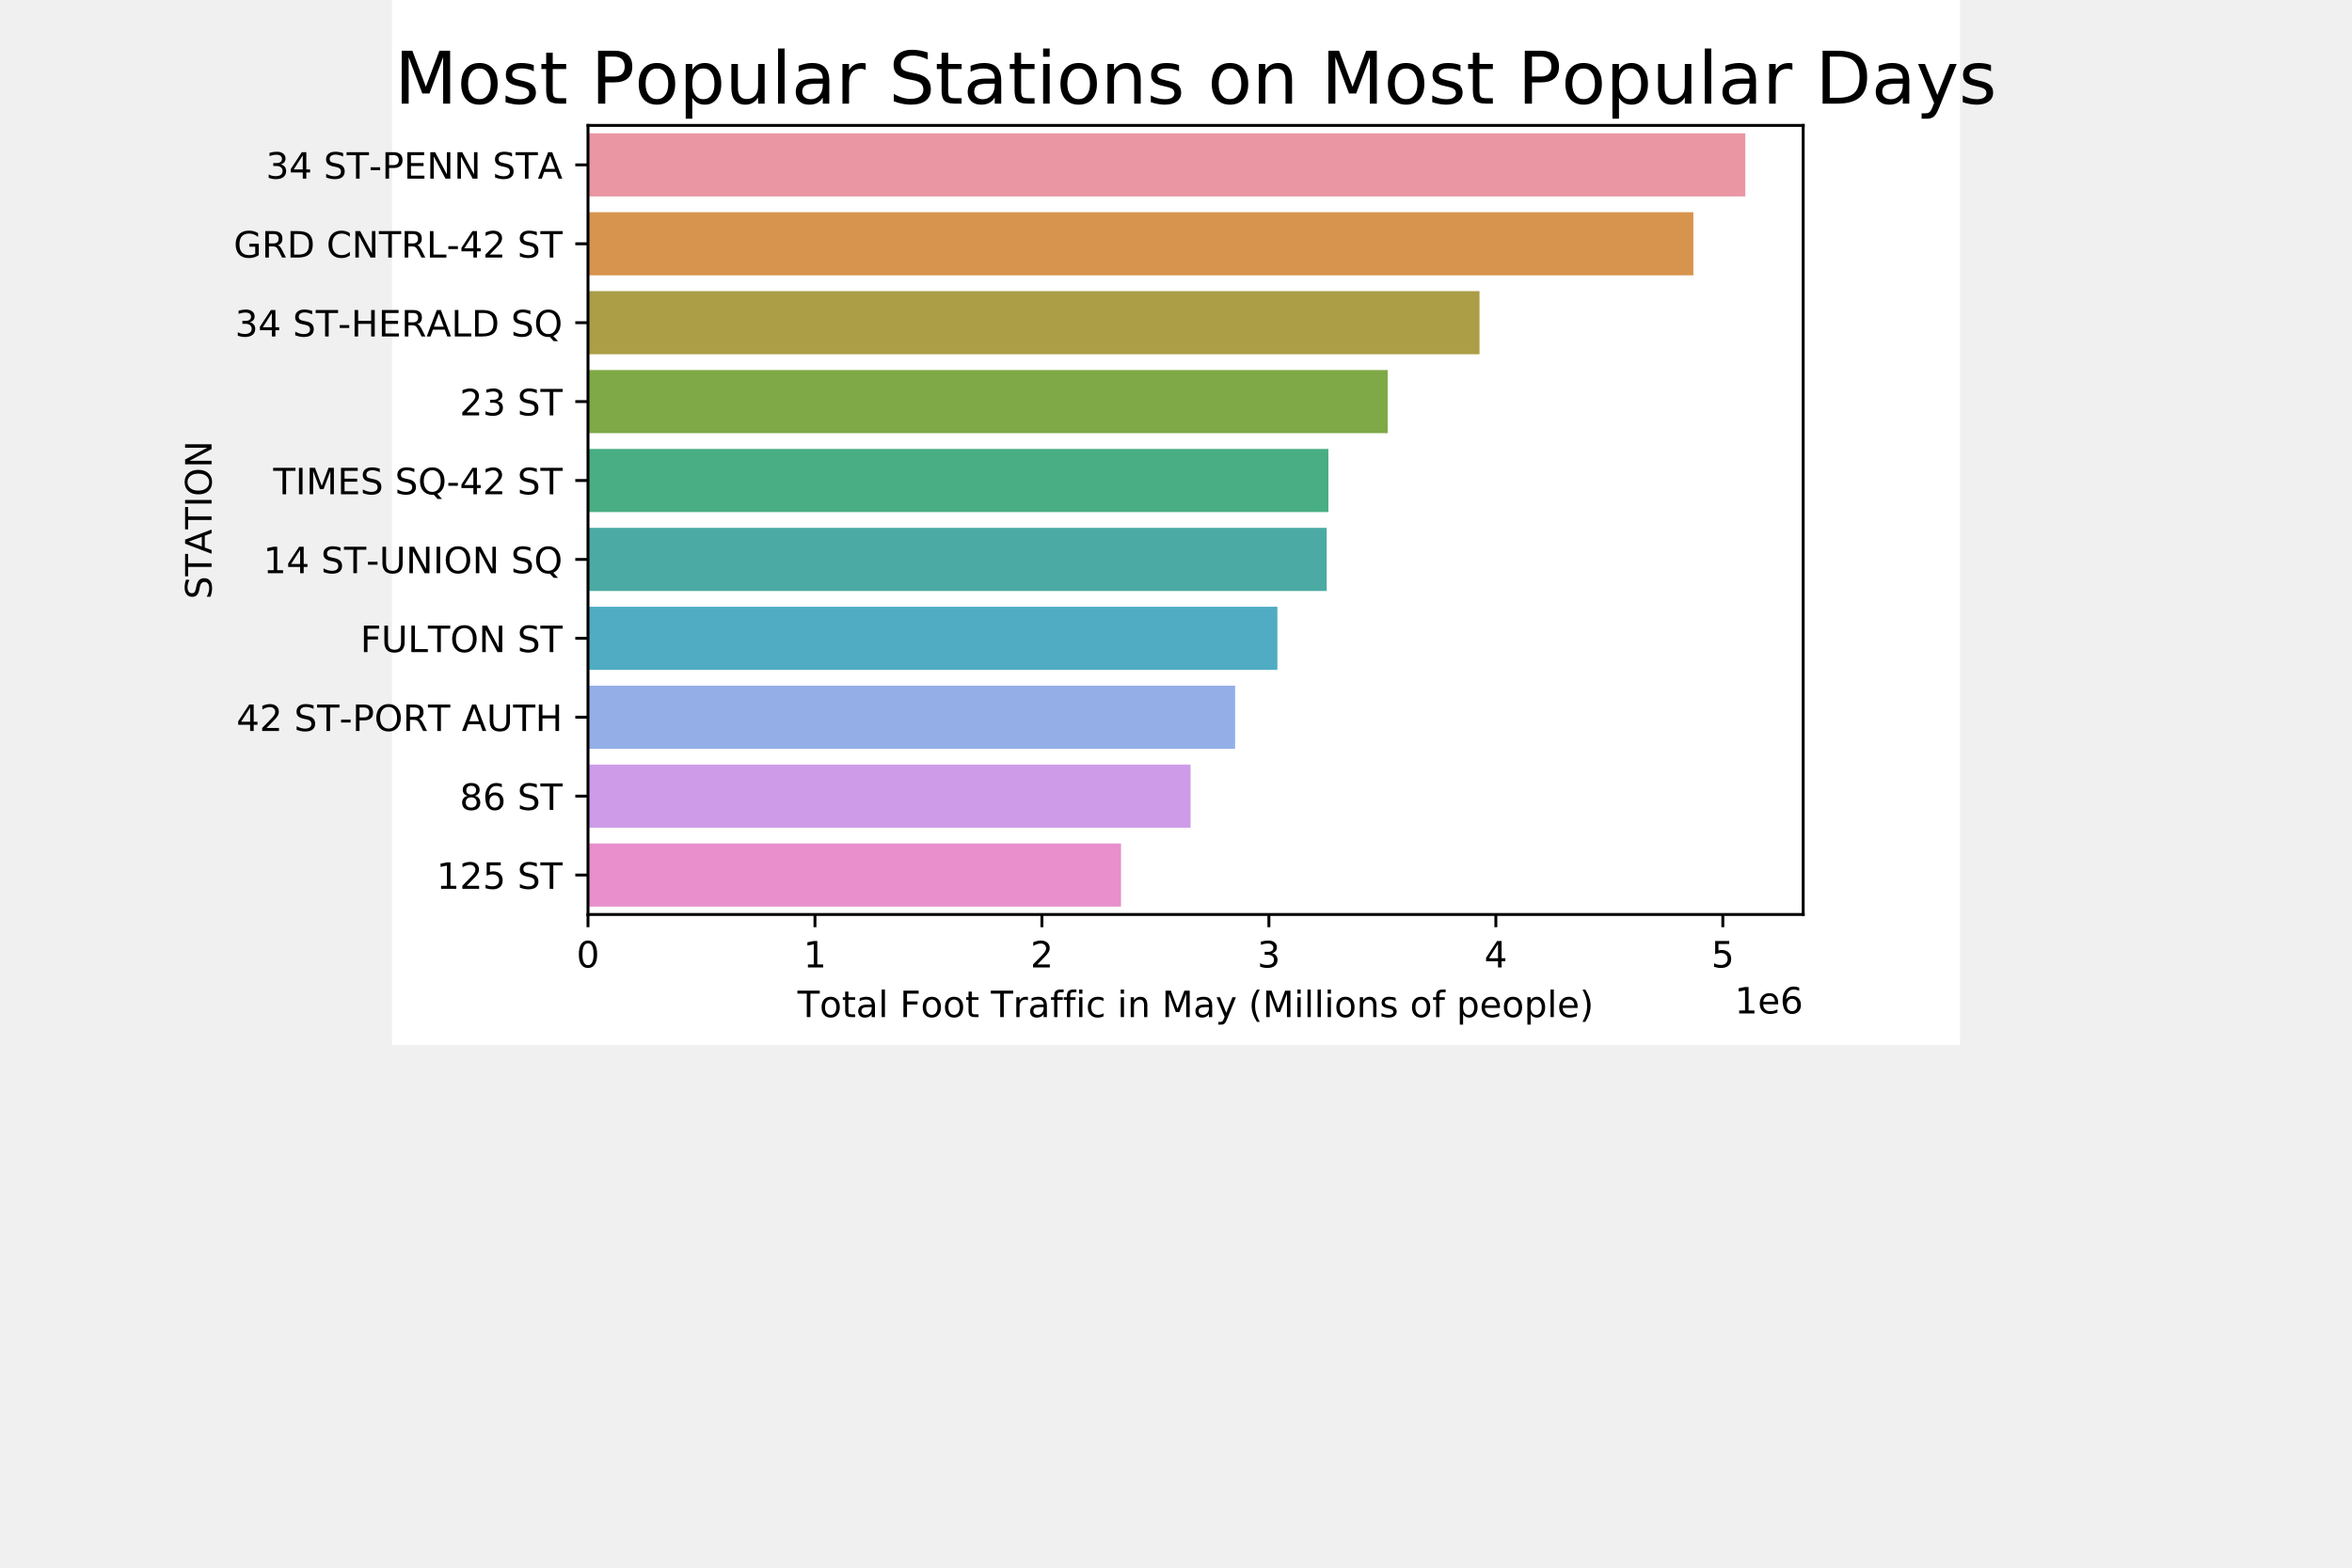
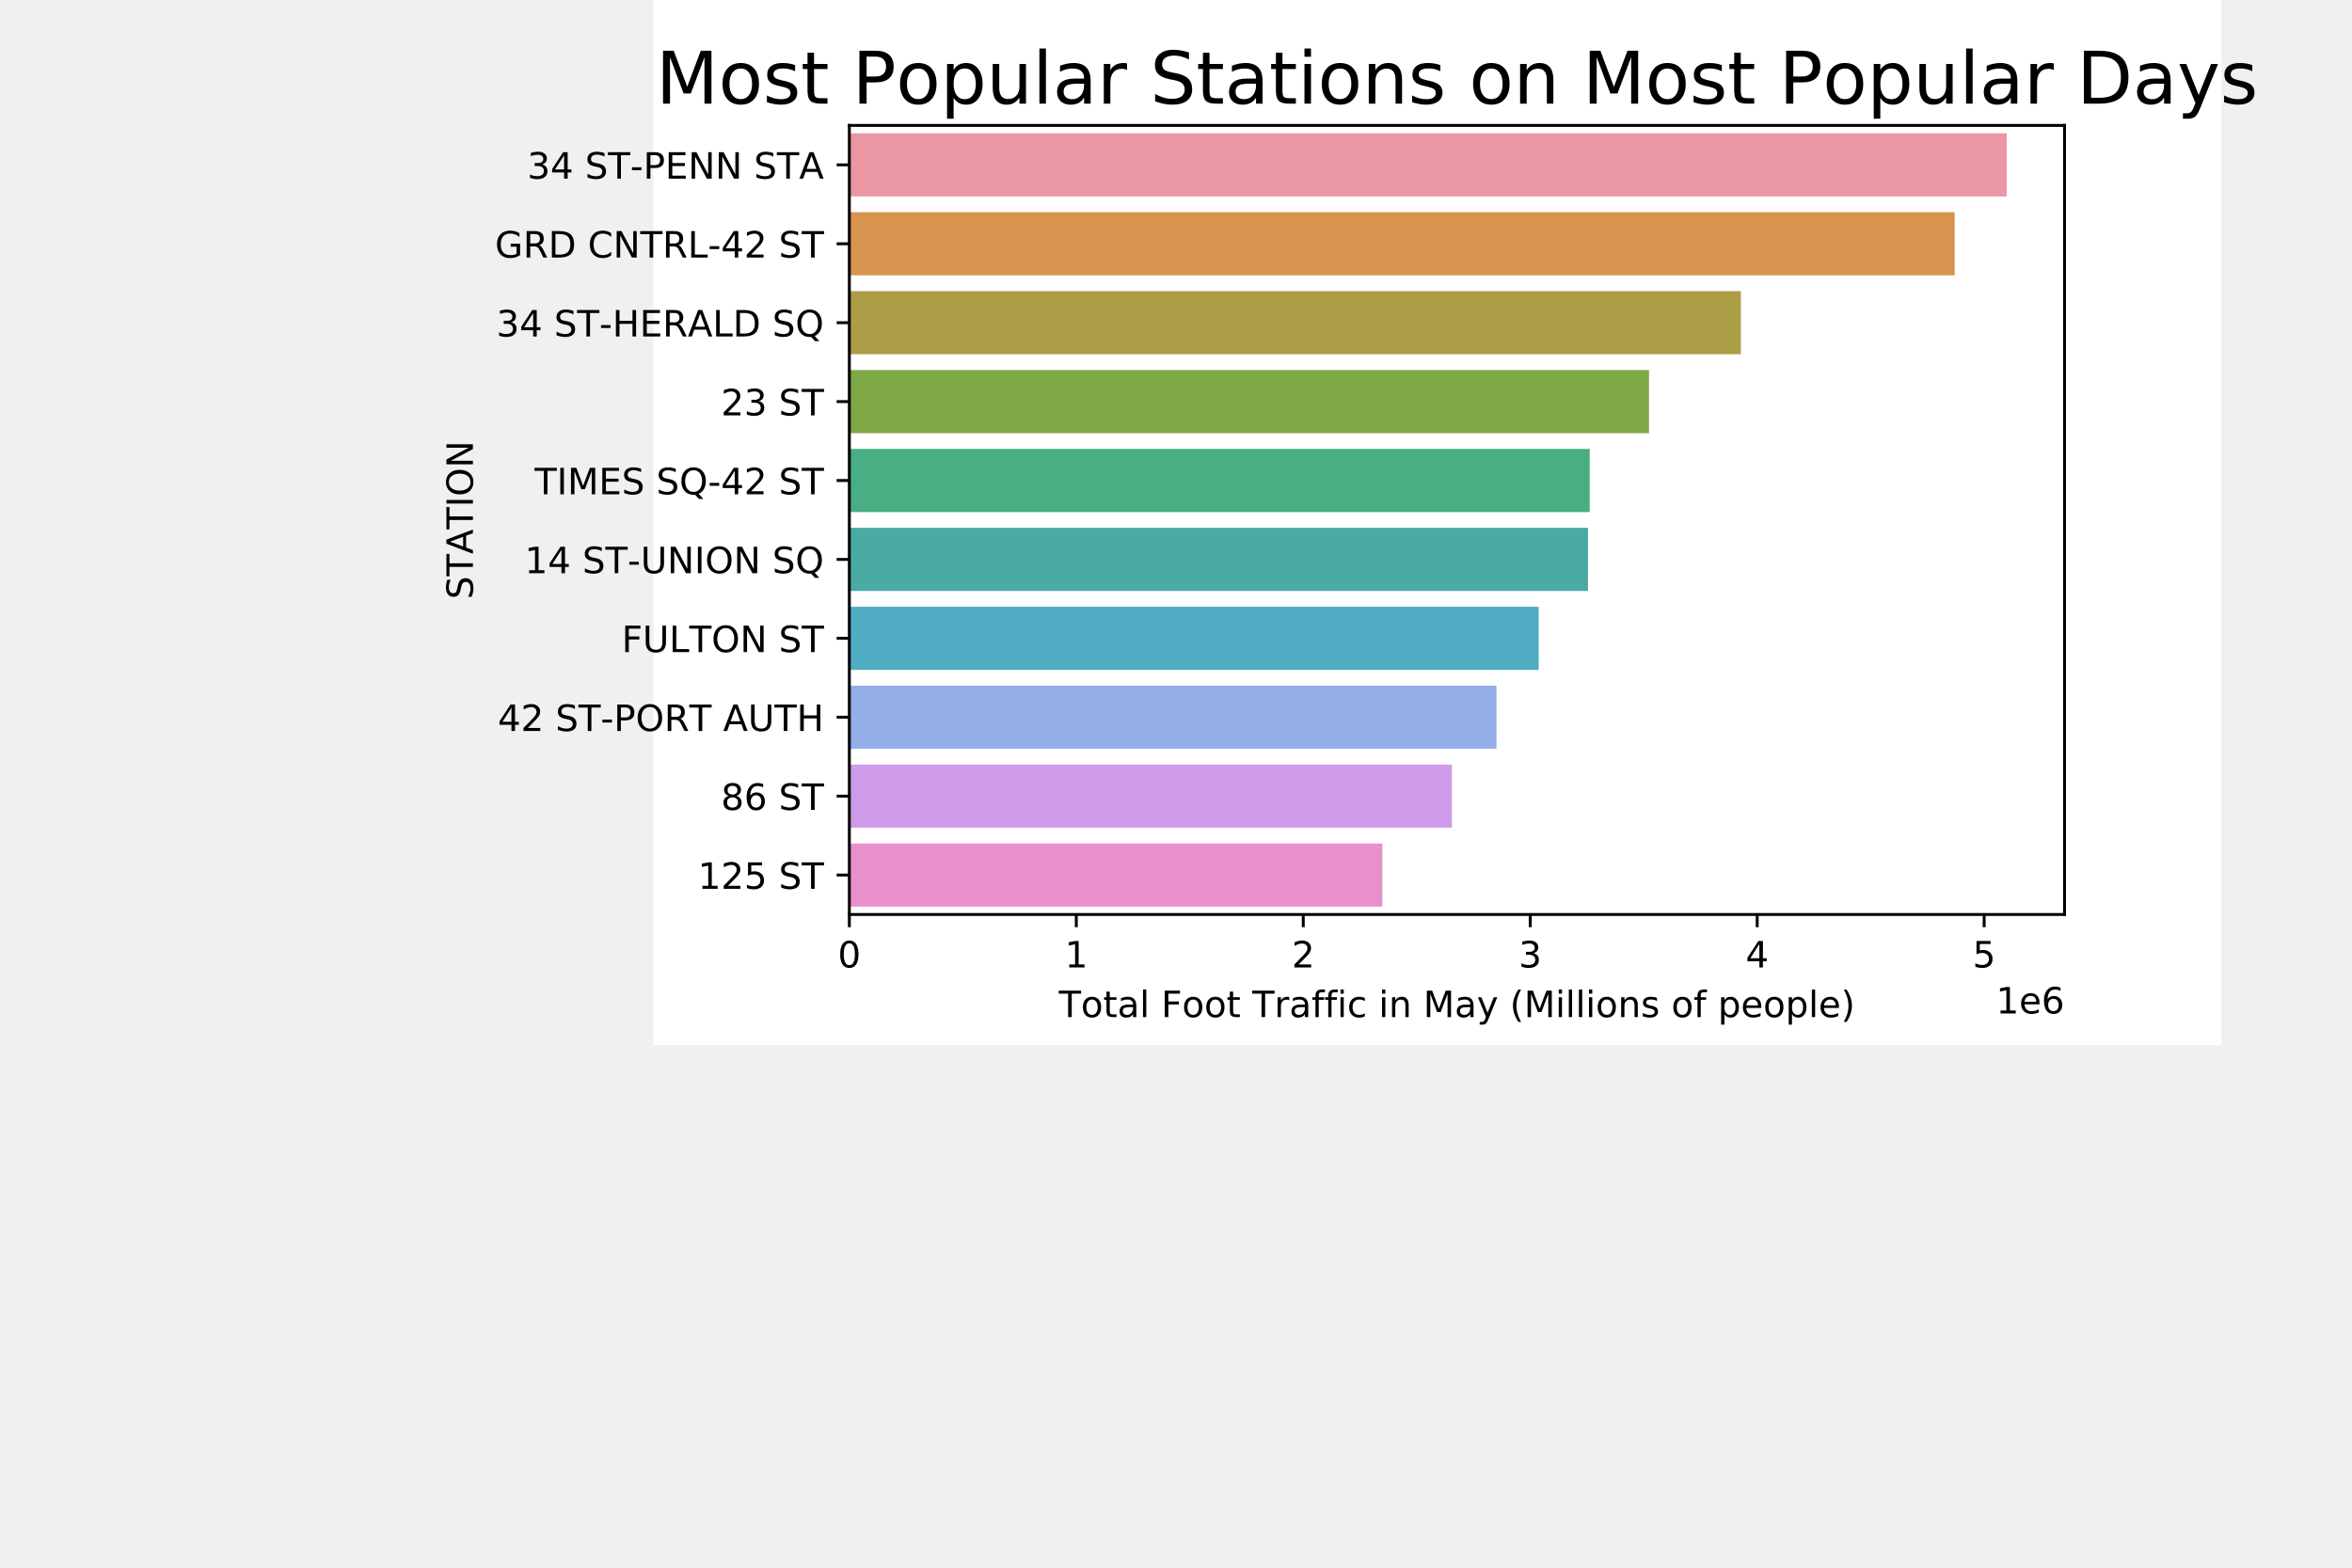
- <svg xmlns="http://www.w3.org/2000/svg" xmlns:xlink="http://www.w3.org/1999/xlink" height="288pt" version="1.1" viewBox="0 0 432 432" width="432pt">
+ <svg xmlns="http://www.w3.org/2000/svg" xmlns:xlink="http://www.w3.org/1999/xlink" height="288pt" version="1.1" viewBox="0 0 288 432" width="432pt">
  <defs>
    <style type="text/css">
*{stroke-linecap:butt;stroke-linejoin:round;}
  </style>
  </defs>
  <g id="figure_1">
    <g id="patch_1">
      <path d="M 0 288  L 432 288  L 432 0  L 0 0  z " style="fill:#ffffff;" />
    </g>
    <g id="axes_1">
      <g id="patch_2">
        <path d="M 54 252  L 388.8 252  L 388.8 34.56  L 54 34.56  z " style="fill:#ffffff;" />
      </g>
      <g id="patch_3">
        <path clip-path="url(#p323f82577e)" d="M 54 36.734  L 372.857 36.734  L 372.857 54.13  L 54 54.13  z " style="fill:#ea96a3;" />
      </g>
      <g id="patch_4">
        <path clip-path="url(#p323f82577e)" d="M 54 58.478  L 358.543 58.478  L 358.543 75.874  L 54 75.874  z " style="fill:#d7944e;" />
      </g>
      <g id="patch_5">
        <path clip-path="url(#p323f82577e)" d="M 54 80.222  L 299.62 80.222  L 299.62 97.618  L 54 97.618  z " style="fill:#ab9e47;" />
      </g>
      <g id="patch_6">
        <path clip-path="url(#p323f82577e)" d="M 54 101.966  L 274.324 101.966  L 274.324 119.362  L 54 119.362  z " style="fill:#7fa946;" />
      </g>
      <g id="patch_7">
        <path clip-path="url(#p323f82577e)" d="M 54 123.71  L 257.987 123.71  L 257.987 141.106  L 54 141.106  z " style="fill:#49ae83;" />
      </g>
      <g id="patch_8">
        <path clip-path="url(#p323f82577e)" d="M 54 145.454  L 257.518 145.454  L 257.518 162.85  L 54 162.85  z " style="fill:#4baba4;" />
      </g>
      <g id="patch_9">
        <path clip-path="url(#p323f82577e)" d="M 54 167.198  L 243.936 167.198  L 243.936 184.594  L 54 184.594  z " style="fill:#50acc3;" />
      </g>
      <g id="patch_10">
        <path clip-path="url(#p323f82577e)" d="M 54 188.942  L 232.288 188.942  L 232.288 206.338  L 54 206.338  z " style="fill:#94aee8;" />
      </g>
      <g id="patch_11">
        <path clip-path="url(#p323f82577e)" d="M 54 210.686  L 220.011 210.686  L 220.011 228.082  L 54 228.082  z " style="fill:#ce9be9;" />
      </g>
      <g id="patch_12">
        <path clip-path="url(#p323f82577e)" d="M 54 232.43  L 200.853 232.43  L 200.853 249.826  L 54 249.826  z " style="fill:#e88fcc;" />
      </g>
      <g id="matplotlib.axis_1">
        <g id="xtick_1">
          <g id="line2d_1">
            <defs>
              <path d="M 0 0  L 0 3.5  " id="m28c1f4cabf" style="stroke:#000000;stroke-width:0.8;" />
            </defs>
            <g>
              <use style="stroke:#000000;stroke-width:0.8;" x="54" xlink:href="#m28c1f4cabf" y="252" />
            </g>
          </g>
          <g id="text_1">
            <defs>
              <path d="M 31.781 66.406  Q 24.172 66.406 20.328 58.906  Q 16.5 51.422 16.5 36.375  Q 16.5 21.391 20.328 13.891  Q 24.172 6.391 31.781 6.391  Q 39.453 6.391 43.281 13.891  Q 47.125 21.391 47.125 36.375  Q 47.125 51.422 43.281 58.906  Q 39.453 66.406 31.781 66.406  z M 31.781 74.219  Q 44.047 74.219 50.516 64.516  Q 56.984 54.828 56.984 36.375  Q 56.984 17.969 50.516 8.266  Q 44.047 -1.422 31.781 -1.422  Q 19.531 -1.422 13.062 8.266  Q 6.594 17.969 6.594 36.375  Q 6.594 54.828 13.062 64.516  Q 19.531 74.219 31.781 74.219  z " id="DejaVuSans-48" />
            </defs>
            <g transform="translate(50.81875 266.5984)scale(0.1 -0.1)">
              <use xlink:href="#DejaVuSans-48" />
            </g>
          </g>
        </g>
        <g id="xtick_2">
          <g id="line2d_2">
            <g>
              <use style="stroke:#000000;stroke-width:0.8;" x="116.531" xlink:href="#m28c1f4cabf" y="252" />
            </g>
          </g>
          <g id="text_2">
            <defs>
              <path d="M 12.406 8.297  L 28.516 8.297  L 28.516 63.922  L 10.984 60.406  L 10.984 69.391  L 28.422 72.906  L 38.281 72.906  L 38.281 8.297  L 54.391 8.297  L 54.391 0  L 12.406 0  z " id="DejaVuSans-49" />
            </defs>
            <g transform="translate(113.3493 266.5984)scale(0.1 -0.1)">
              <use xlink:href="#DejaVuSans-49" />
            </g>
          </g>
        </g>
        <g id="xtick_3">
          <g id="line2d_3">
            <g>
              <use style="stroke:#000000;stroke-width:0.8;" x="179.061" xlink:href="#m28c1f4cabf" y="252" />
            </g>
          </g>
          <g id="text_3">
            <defs>
              <path d="M 19.188 8.297  L 53.609 8.297  L 53.609 0  L 7.328 0  L 7.328 8.297  Q 12.938 14.109 22.625 23.891  Q 32.328 33.688 34.812 36.531  Q 39.547 41.844 41.422 45.531  Q 43.312 49.219 43.312 52.781  Q 43.312 58.594 39.234 62.25  Q 35.156 65.922 28.609 65.922  Q 23.969 65.922 18.812 64.312  Q 13.672 62.703 7.812 59.422  L 7.812 69.391  Q 13.766 71.781 18.938 73  Q 24.125 74.219 28.422 74.219  Q 39.75 74.219 46.484 68.547  Q 53.219 62.891 53.219 53.422  Q 53.219 48.922 51.531 44.891  Q 49.859 40.875 45.406 35.406  Q 44.188 33.984 37.641 27.219  Q 31.109 20.453 19.188 8.297  z " id="DejaVuSans-50" />
            </defs>
            <g transform="translate(175.8798 266.5984)scale(0.1 -0.1)">
              <use xlink:href="#DejaVuSans-50" />
            </g>
          </g>
        </g>
        <g id="xtick_4">
          <g id="line2d_4">
            <g>
              <use style="stroke:#000000;stroke-width:0.8;" x="241.592" xlink:href="#m28c1f4cabf" y="252" />
            </g>
          </g>
          <g id="text_4">
            <defs>
              <path d="M 40.578 39.312  Q 47.656 37.797 51.625 33  Q 55.609 28.219 55.609 21.188  Q 55.609 10.406 48.188 4.484  Q 40.766 -1.422 27.094 -1.422  Q 22.516 -1.422 17.656 -0.516  Q 12.797 0.391 7.625 2.203  L 7.625 11.719  Q 11.719 9.328 16.594 8.109  Q 21.484 6.891 26.812 6.891  Q 36.078 6.891 40.938 10.547  Q 45.797 14.203 45.797 21.188  Q 45.797 27.641 41.281 31.266  Q 36.766 34.906 28.719 34.906  L 20.219 34.906  L 20.219 43.016  L 29.109 43.016  Q 36.375 43.016 40.234 45.922  Q 44.094 48.828 44.094 54.297  Q 44.094 59.906 40.109 62.906  Q 36.141 65.922 28.719 65.922  Q 24.656 65.922 20.016 65.031  Q 15.375 64.156 9.812 62.312  L 9.812 71.094  Q 15.438 72.656 20.344 73.438  Q 25.25 74.219 29.594 74.219  Q 40.828 74.219 47.359 69.109  Q 53.906 64.016 53.906 55.328  Q 53.906 49.266 50.438 45.094  Q 46.969 40.922 40.578 39.312  z " id="DejaVuSans-51" />
            </defs>
            <g transform="translate(238.4104 266.5984)scale(0.1 -0.1)">
              <use xlink:href="#DejaVuSans-51" />
            </g>
          </g>
        </g>
        <g id="xtick_5">
          <g id="line2d_5">
            <g>
              <use style="stroke:#000000;stroke-width:0.8;" x="304.122" xlink:href="#m28c1f4cabf" y="252" />
            </g>
          </g>
          <g id="text_5">
            <defs>
              <path d="M 37.797 64.312  L 12.891 25.391  L 37.797 25.391  z M 35.203 72.906  L 47.609 72.906  L 47.609 25.391  L 58.016 25.391  L 58.016 17.188  L 47.609 17.188  L 47.609 0  L 37.797 0  L 37.797 17.188  L 4.891 17.188  L 4.891 26.703  z " id="DejaVuSans-52" />
            </defs>
            <g transform="translate(300.9409 266.5984)scale(0.1 -0.1)">
              <use xlink:href="#DejaVuSans-52" />
            </g>
          </g>
        </g>
        <g id="xtick_6">
          <g id="line2d_6">
            <g>
              <use style="stroke:#000000;stroke-width:0.8;" x="366.653" xlink:href="#m28c1f4cabf" y="252" />
            </g>
          </g>
          <g id="text_6">
            <defs>
              <path d="M 10.797 72.906  L 49.516 72.906  L 49.516 64.594  L 19.828 64.594  L 19.828 46.734  Q 21.969 47.469 24.109 47.828  Q 26.266 48.188 28.422 48.188  Q 40.625 48.188 47.75 41.5  Q 54.891 34.812 54.891 23.391  Q 54.891 11.625 47.562 5.094  Q 40.234 -1.422 26.906 -1.422  Q 22.312 -1.422 17.547 -0.641  Q 12.797 0.141 7.719 1.703  L 7.719 11.625  Q 12.109 9.234 16.797 8.062  Q 21.484 6.891 26.703 6.891  Q 35.156 6.891 40.078 11.328  Q 45.016 15.766 45.016 23.391  Q 45.016 31 40.078 35.438  Q 35.156 39.891 26.703 39.891  Q 22.75 39.891 18.812 39.016  Q 14.891 38.141 10.797 36.281  z " id="DejaVuSans-53" />
            </defs>
            <g transform="translate(363.4715 266.5984)scale(0.1 -0.1)">
              <use xlink:href="#DejaVuSans-53" />
            </g>
          </g>
        </g>
        <g id="text_7">
          <defs>
            <path d="M -0.297 72.906  L 61.375 72.906  L 61.375 64.594  L 35.5 64.594  L 35.5 0  L 25.594 0  L 25.594 64.594  L -0.297 64.594  z " id="DejaVuSans-84" />
            <path d="M 30.609 48.391  Q 23.391 48.391 19.188 42.75  Q 14.984 37.109 14.984 27.297  Q 14.984 17.484 19.156 11.844  Q 23.344 6.203 30.609 6.203  Q 37.797 6.203 41.984 11.859  Q 46.188 17.531 46.188 27.297  Q 46.188 37.016 41.984 42.703  Q 37.797 48.391 30.609 48.391  z M 30.609 56  Q 42.328 56 49.016 48.375  Q 55.719 40.766 55.719 27.297  Q 55.719 13.875 49.016 6.219  Q 42.328 -1.422 30.609 -1.422  Q 18.844 -1.422 12.172 6.219  Q 5.516 13.875 5.516 27.297  Q 5.516 40.766 12.172 48.375  Q 18.844 56 30.609 56  z " id="DejaVuSans-111" />
            <path d="M 18.312 70.219  L 18.312 54.688  L 36.812 54.688  L 36.812 47.703  L 18.312 47.703  L 18.312 18.016  Q 18.312 11.328 20.141 9.422  Q 21.969 7.516 27.594 7.516  L 36.812 7.516  L 36.812 0  L 27.594 0  Q 17.188 0 13.234 3.875  Q 9.281 7.766 9.281 18.016  L 9.281 47.703  L 2.688 47.703  L 2.688 54.688  L 9.281 54.688  L 9.281 70.219  z " id="DejaVuSans-116" />
            <path d="M 34.281 27.484  Q 23.391 27.484 19.188 25  Q 14.984 22.516 14.984 16.5  Q 14.984 11.719 18.141 8.906  Q 21.297 6.109 26.703 6.109  Q 34.188 6.109 38.703 11.406  Q 43.219 16.703 43.219 25.484  L 43.219 27.484  z M 52.203 31.203  L 52.203 0  L 43.219 0  L 43.219 8.297  Q 40.141 3.328 35.547 0.953  Q 30.953 -1.422 24.312 -1.422  Q 15.922 -1.422 10.953 3.297  Q 6 8.016 6 15.922  Q 6 25.141 12.172 29.828  Q 18.359 34.516 30.609 34.516  L 43.219 34.516  L 43.219 35.406  Q 43.219 41.609 39.141 45  Q 35.062 48.391 27.688 48.391  Q 23 48.391 18.547 47.266  Q 14.109 46.141 10.016 43.891  L 10.016 52.203  Q 14.938 54.109 19.578 55.047  Q 24.219 56 28.609 56  Q 40.484 56 46.344 49.844  Q 52.203 43.703 52.203 31.203  z " id="DejaVuSans-97" />
            <path d="M 9.422 75.984  L 18.406 75.984  L 18.406 0  L 9.422 0  z " id="DejaVuSans-108" />
            <path id="DejaVuSans-32" />
            <path d="M 9.812 72.906  L 51.703 72.906  L 51.703 64.594  L 19.672 64.594  L 19.672 43.109  L 48.578 43.109  L 48.578 34.812  L 19.672 34.812  L 19.672 0  L 9.812 0  z " id="DejaVuSans-70" />
            <path d="M 41.109 46.297  Q 39.594 47.172 37.812 47.578  Q 36.031 48 33.891 48  Q 26.266 48 22.188 43.047  Q 18.109 38.094 18.109 28.812  L 18.109 0  L 9.078 0  L 9.078 54.688  L 18.109 54.688  L 18.109 46.188  Q 20.953 51.172 25.484 53.578  Q 30.031 56 36.531 56  Q 37.453 56 38.578 55.875  Q 39.703 55.766 41.062 55.516  z " id="DejaVuSans-114" />
            <path d="M 37.109 75.984  L 37.109 68.5  L 28.516 68.5  Q 23.688 68.5 21.797 66.547  Q 19.922 64.594 19.922 59.516  L 19.922 54.688  L 34.719 54.688  L 34.719 47.703  L 19.922 47.703  L 19.922 0  L 10.891 0  L 10.891 47.703  L 2.297 47.703  L 2.297 54.688  L 10.891 54.688  L 10.891 58.5  Q 10.891 67.625 15.141 71.797  Q 19.391 75.984 28.609 75.984  z " id="DejaVuSans-102" />
            <path d="M 9.422 54.688  L 18.406 54.688  L 18.406 0  L 9.422 0  z M 9.422 75.984  L 18.406 75.984  L 18.406 64.594  L 9.422 64.594  z " id="DejaVuSans-105" />
            <path d="M 48.781 52.594  L 48.781 44.188  Q 44.969 46.297 41.141 47.344  Q 37.312 48.391 33.406 48.391  Q 24.656 48.391 19.812 42.844  Q 14.984 37.312 14.984 27.297  Q 14.984 17.281 19.812 11.734  Q 24.656 6.203 33.406 6.203  Q 37.312 6.203 41.141 7.25  Q 44.969 8.297 48.781 10.406  L 48.781 2.094  Q 45.016 0.344 40.984 -0.531  Q 36.969 -1.422 32.422 -1.422  Q 20.062 -1.422 12.781 6.344  Q 5.516 14.109 5.516 27.297  Q 5.516 40.672 12.859 48.328  Q 20.219 56 33.016 56  Q 37.156 56 41.109 55.141  Q 45.062 54.297 48.781 52.594  z " id="DejaVuSans-99" />
            <path d="M 54.891 33.016  L 54.891 0  L 45.906 0  L 45.906 32.719  Q 45.906 40.484 42.875 44.328  Q 39.844 48.188 33.797 48.188  Q 26.516 48.188 22.312 43.547  Q 18.109 38.922 18.109 30.906  L 18.109 0  L 9.078 0  L 9.078 54.688  L 18.109 54.688  L 18.109 46.188  Q 21.344 51.125 25.703 53.562  Q 30.078 56 35.797 56  Q 45.219 56 50.047 50.172  Q 54.891 44.344 54.891 33.016  z " id="DejaVuSans-110" />
            <path d="M 9.812 72.906  L 24.516 72.906  L 43.109 23.297  L 61.812 72.906  L 76.516 72.906  L 76.516 0  L 66.891 0  L 66.891 64.016  L 48.094 14.016  L 38.188 14.016  L 19.391 64.016  L 19.391 0  L 9.812 0  z " id="DejaVuSans-77" />
            <path d="M 32.172 -5.078  Q 28.375 -14.844 24.75 -17.812  Q 21.141 -20.797 15.094 -20.797  L 7.906 -20.797  L 7.906 -13.281  L 13.188 -13.281  Q 16.891 -13.281 18.938 -11.516  Q 21 -9.766 23.484 -3.219  L 25.094 0.875  L 2.984 54.688  L 12.5 54.688  L 29.594 11.922  L 46.688 54.688  L 56.203 54.688  z " id="DejaVuSans-121" />
            <path d="M 31 75.875  Q 24.469 64.656 21.281 53.656  Q 18.109 42.672 18.109 31.391  Q 18.109 20.125 21.312 9.062  Q 24.516 -2 31 -13.188  L 23.188 -13.188  Q 15.875 -1.703 12.234 9.375  Q 8.594 20.453 8.594 31.391  Q 8.594 42.281 12.203 53.312  Q 15.828 64.359 23.188 75.875  z " id="DejaVuSans-40" />
            <path d="M 44.281 53.078  L 44.281 44.578  Q 40.484 46.531 36.375 47.5  Q 32.281 48.484 27.875 48.484  Q 21.188 48.484 17.844 46.438  Q 14.5 44.391 14.5 40.281  Q 14.5 37.156 16.891 35.375  Q 19.281 33.594 26.516 31.984  L 29.594 31.297  Q 39.156 29.25 43.188 25.516  Q 47.219 21.781 47.219 15.094  Q 47.219 7.469 41.188 3.016  Q 35.156 -1.422 24.609 -1.422  Q 20.219 -1.422 15.453 -0.562  Q 10.688 0.297 5.422 2  L 5.422 11.281  Q 10.406 8.688 15.234 7.391  Q 20.062 6.109 24.812 6.109  Q 31.156 6.109 34.562 8.281  Q 37.984 10.453 37.984 14.406  Q 37.984 18.062 35.516 20.016  Q 33.062 21.969 24.703 23.781  L 21.578 24.516  Q 13.234 26.266 9.516 29.906  Q 5.812 33.547 5.812 39.891  Q 5.812 47.609 11.281 51.797  Q 16.75 56 26.812 56  Q 31.781 56 36.172 55.266  Q 40.578 54.547 44.281 53.078  z " id="DejaVuSans-115" />
            <path d="M 18.109 8.203  L 18.109 -20.797  L 9.078 -20.797  L 9.078 54.688  L 18.109 54.688  L 18.109 46.391  Q 20.953 51.266 25.266 53.625  Q 29.594 56 35.594 56  Q 45.562 56 51.781 48.094  Q 58.016 40.188 58.016 27.297  Q 58.016 14.406 51.781 6.484  Q 45.562 -1.422 35.594 -1.422  Q 29.594 -1.422 25.266 0.953  Q 20.953 3.328 18.109 8.203  z M 48.688 27.297  Q 48.688 37.203 44.609 42.844  Q 40.531 48.484 33.406 48.484  Q 26.266 48.484 22.188 42.844  Q 18.109 37.203 18.109 27.297  Q 18.109 17.391 22.188 11.75  Q 26.266 6.109 33.406 6.109  Q 40.531 6.109 44.609 11.75  Q 48.688 17.391 48.688 27.297  z " id="DejaVuSans-112" />
            <path d="M 56.203 29.594  L 56.203 25.203  L 14.891 25.203  Q 15.484 15.922 20.484 11.062  Q 25.484 6.203 34.422 6.203  Q 39.594 6.203 44.453 7.469  Q 49.312 8.734 54.109 11.281  L 54.109 2.781  Q 49.266 0.734 44.188 -0.344  Q 39.109 -1.422 33.891 -1.422  Q 20.797 -1.422 13.156 6.188  Q 5.516 13.812 5.516 26.812  Q 5.516 40.234 12.766 48.109  Q 20.016 56 32.328 56  Q 43.359 56 49.781 48.891  Q 56.203 41.797 56.203 29.594  z M 47.219 32.234  Q 47.125 39.594 43.094 43.984  Q 39.062 48.391 32.422 48.391  Q 24.906 48.391 20.391 44.141  Q 15.875 39.891 15.188 32.172  z " id="DejaVuSans-101" />
            <path d="M 8.016 75.875  L 15.828 75.875  Q 23.141 64.359 26.781 53.312  Q 30.422 42.281 30.422 31.391  Q 30.422 20.453 26.781 9.375  Q 23.141 -1.703 15.828 -13.188  L 8.016 -13.188  Q 14.5 -2 17.703 9.062  Q 20.906 20.125 20.906 31.391  Q 20.906 42.672 17.703 53.656  Q 14.5 64.656 8.016 75.875  z " id="DejaVuSans-41" />
          </defs>
          <g transform="translate(111.7203 280.2766)scale(0.1 -0.1)">
            <use xlink:href="#DejaVuSans-84" />
            <use x="60.818" xlink:href="#DejaVuSans-111" />
            <use x="122" xlink:href="#DejaVuSans-116" />
            <use x="161.209" xlink:href="#DejaVuSans-97" />
            <use x="222.488" xlink:href="#DejaVuSans-108" />
            <use x="250.271" xlink:href="#DejaVuSans-32" />
            <use x="282.059" xlink:href="#DejaVuSans-70" />
            <use x="339.531" xlink:href="#DejaVuSans-111" />
            <use x="400.713" xlink:href="#DejaVuSans-111" />
            <use x="461.895" xlink:href="#DejaVuSans-116" />
            <use x="501.104" xlink:href="#DejaVuSans-32" />
            <use x="532.891" xlink:href="#DejaVuSans-84" />
            <use x="593.756" xlink:href="#DejaVuSans-114" />
            <use x="634.869" xlink:href="#DejaVuSans-97" />
            <use x="696.148" xlink:href="#DejaVuSans-102" />
            <use x="731.354" xlink:href="#DejaVuSans-102" />
            <use x="766.559" xlink:href="#DejaVuSans-105" />
            <use x="794.342" xlink:href="#DejaVuSans-99" />
            <use x="849.322" xlink:href="#DejaVuSans-32" />
            <use x="881.109" xlink:href="#DejaVuSans-105" />
            <use x="908.893" xlink:href="#DejaVuSans-110" />
            <use x="972.271" xlink:href="#DejaVuSans-32" />
            <use x="1004.059" xlink:href="#DejaVuSans-77" />
            <use x="1090.338" xlink:href="#DejaVuSans-97" />
            <use x="1151.617" xlink:href="#DejaVuSans-121" />
            <use x="1210.797" xlink:href="#DejaVuSans-32" />
            <use x="1242.584" xlink:href="#DejaVuSans-40" />
            <use x="1281.598" xlink:href="#DejaVuSans-77" />
            <use x="1367.877" xlink:href="#DejaVuSans-105" />
            <use x="1395.66" xlink:href="#DejaVuSans-108" />
            <use x="1423.443" xlink:href="#DejaVuSans-108" />
            <use x="1451.227" xlink:href="#DejaVuSans-105" />
            <use x="1479.01" xlink:href="#DejaVuSans-111" />
            <use x="1540.191" xlink:href="#DejaVuSans-110" />
            <use x="1603.57" xlink:href="#DejaVuSans-115" />
            <use x="1655.67" xlink:href="#DejaVuSans-32" />
            <use x="1687.457" xlink:href="#DejaVuSans-111" />
            <use x="1748.639" xlink:href="#DejaVuSans-102" />
            <use x="1783.844" xlink:href="#DejaVuSans-32" />
            <use x="1815.631" xlink:href="#DejaVuSans-112" />
            <use x="1879.107" xlink:href="#DejaVuSans-101" />
            <use x="1940.631" xlink:href="#DejaVuSans-111" />
            <use x="2001.812" xlink:href="#DejaVuSans-112" />
            <use x="2065.289" xlink:href="#DejaVuSans-108" />
            <use x="2093.072" xlink:href="#DejaVuSans-101" />
            <use x="2154.596" xlink:href="#DejaVuSans-41" />
          </g>
        </g>
        <g id="text_8">
          <defs>
            <path d="M 33.016 40.375  Q 26.375 40.375 22.484 35.828  Q 18.609 31.297 18.609 23.391  Q 18.609 15.531 22.484 10.953  Q 26.375 6.391 33.016 6.391  Q 39.656 6.391 43.531 10.953  Q 47.406 15.531 47.406 23.391  Q 47.406 31.297 43.531 35.828  Q 39.656 40.375 33.016 40.375  z M 52.594 71.297  L 52.594 62.312  Q 48.875 64.062 45.094 64.984  Q 41.312 65.922 37.594 65.922  Q 27.828 65.922 22.672 59.328  Q 17.531 52.734 16.797 39.406  Q 19.672 43.656 24.016 45.922  Q 28.375 48.188 33.594 48.188  Q 44.578 48.188 50.953 41.516  Q 57.328 34.859 57.328 23.391  Q 57.328 12.156 50.688 5.359  Q 44.047 -1.422 33.016 -1.422  Q 20.359 -1.422 13.672 8.266  Q 6.984 17.969 6.984 36.375  Q 6.984 53.656 15.188 63.938  Q 23.391 74.219 37.203 74.219  Q 40.922 74.219 44.703 73.484  Q 48.484 72.75 52.594 71.297  z " id="DejaVuSans-54" />
          </defs>
          <g transform="translate(369.9219 279.2766)scale(0.1 -0.1)">
            <use xlink:href="#DejaVuSans-49" />
            <use x="63.623" xlink:href="#DejaVuSans-101" />
            <use x="125.146" xlink:href="#DejaVuSans-54" />
          </g>
        </g>
      </g>
      <g id="matplotlib.axis_2">
        <g id="ytick_1">
          <g id="line2d_7">
            <defs>
              <path d="M 0 0  L -3.5 0  " id="maa6ef3085e" style="stroke:#000000;stroke-width:0.8;" />
            </defs>
            <g>
              <use style="stroke:#000000;stroke-width:0.8;" x="54" xlink:href="#maa6ef3085e" y="45.432" />
            </g>
          </g>
          <g id="text_9">
            <defs>
              <path d="M 53.516 70.516  L 53.516 60.891  Q 47.906 63.578 42.922 64.891  Q 37.938 66.219 33.297 66.219  Q 25.25 66.219 20.875 63.094  Q 16.5 59.969 16.5 54.203  Q 16.5 49.359 19.406 46.891  Q 22.312 44.438 30.422 42.922  L 36.375 41.703  Q 47.406 39.594 52.656 34.297  Q 57.906 29 57.906 20.125  Q 57.906 9.516 50.797 4.047  Q 43.703 -1.422 29.984 -1.422  Q 24.812 -1.422 18.969 -0.25  Q 13.141 0.922 6.891 3.219  L 6.891 13.375  Q 12.891 10.016 18.656 8.297  Q 24.422 6.594 29.984 6.594  Q 38.422 6.594 43.016 9.906  Q 47.609 13.234 47.609 19.391  Q 47.609 24.75 44.312 27.781  Q 41.016 30.812 33.5 32.328  L 27.484 33.5  Q 16.453 35.688 11.516 40.375  Q 6.594 45.062 6.594 53.422  Q 6.594 63.094 13.406 68.656  Q 20.219 74.219 32.172 74.219  Q 37.312 74.219 42.625 73.281  Q 47.953 72.359 53.516 70.516  z " id="DejaVuSans-83" />
              <path d="M 4.891 31.391  L 31.203 31.391  L 31.203 23.391  L 4.891 23.391  z " id="DejaVuSans-45" />
              <path d="M 19.672 64.797  L 19.672 37.406  L 32.078 37.406  Q 38.969 37.406 42.719 40.969  Q 46.484 44.531 46.484 51.125  Q 46.484 57.672 42.719 61.234  Q 38.969 64.797 32.078 64.797  z M 9.812 72.906  L 32.078 72.906  Q 44.344 72.906 50.609 67.359  Q 56.891 61.812 56.891 51.125  Q 56.891 40.328 50.609 34.812  Q 44.344 29.297 32.078 29.297  L 19.672 29.297  L 19.672 0  L 9.812 0  z " id="DejaVuSans-80" />
              <path d="M 9.812 72.906  L 55.906 72.906  L 55.906 64.594  L 19.672 64.594  L 19.672 43.016  L 54.391 43.016  L 54.391 34.719  L 19.672 34.719  L 19.672 8.297  L 56.781 8.297  L 56.781 0  L 9.812 0  z " id="DejaVuSans-69" />
              <path d="M 9.812 72.906  L 23.094 72.906  L 55.422 11.922  L 55.422 72.906  L 64.984 72.906  L 64.984 0  L 51.703 0  L 19.391 60.984  L 19.391 0  L 9.812 0  z " id="DejaVuSans-78" />
              <path d="M 34.188 63.188  L 20.797 26.906  L 47.609 26.906  z M 28.609 72.906  L 39.797 72.906  L 67.578 0  L 57.328 0  L 50.688 18.703  L 17.828 18.703  L 11.188 0  L 0.781 0  z " id="DejaVuSans-65" />
            </defs>
            <g transform="translate(-34.72812 49.23122)scale(0.1 -0.1)">
              <use xlink:href="#DejaVuSans-51" />
              <use x="63.623" xlink:href="#DejaVuSans-52" />
              <use x="127.246" xlink:href="#DejaVuSans-32" />
              <use x="159.033" xlink:href="#DejaVuSans-83" />
              <use x="222.51" xlink:href="#DejaVuSans-84" />
              <use x="283.453" xlink:href="#DejaVuSans-45" />
              <use x="319.537" xlink:href="#DejaVuSans-80" />
              <use x="379.84" xlink:href="#DejaVuSans-69" />
              <use x="443.023" xlink:href="#DejaVuSans-78" />
              <use x="517.828" xlink:href="#DejaVuSans-78" />
              <use x="592.633" xlink:href="#DejaVuSans-32" />
              <use x="624.42" xlink:href="#DejaVuSans-83" />
              <use x="687.896" xlink:href="#DejaVuSans-84" />
              <use x="748.871" xlink:href="#DejaVuSans-65" />
            </g>
          </g>
        </g>
        <g id="ytick_2">
          <g id="line2d_8">
            <g>
              <use style="stroke:#000000;stroke-width:0.8;" x="54" xlink:href="#maa6ef3085e" y="67.176" />
            </g>
          </g>
          <g id="text_10">
            <defs>
              <path d="M 59.516 10.406  L 59.516 29.984  L 43.406 29.984  L 43.406 38.094  L 69.281 38.094  L 69.281 6.781  Q 63.578 2.734 56.688 0.656  Q 49.812 -1.422 42 -1.422  Q 24.906 -1.422 15.25 8.562  Q 5.609 18.562 5.609 36.375  Q 5.609 54.25 15.25 64.234  Q 24.906 74.219 42 74.219  Q 49.125 74.219 55.547 72.453  Q 61.969 70.703 67.391 67.281  L 67.391 56.781  Q 61.922 61.422 55.766 63.766  Q 49.609 66.109 42.828 66.109  Q 29.438 66.109 22.719 58.641  Q 16.016 51.172 16.016 36.375  Q 16.016 21.625 22.719 14.156  Q 29.438 6.688 42.828 6.688  Q 48.047 6.688 52.141 7.594  Q 56.25 8.5 59.516 10.406  z " id="DejaVuSans-71" />
              <path d="M 44.391 34.188  Q 47.562 33.109 50.562 29.594  Q 53.562 26.078 56.594 19.922  L 66.609 0  L 56 0  L 46.688 18.703  Q 43.062 26.031 39.672 28.422  Q 36.281 30.812 30.422 30.812  L 19.672 30.812  L 19.672 0  L 9.812 0  L 9.812 72.906  L 32.078 72.906  Q 44.578 72.906 50.734 67.672  Q 56.891 62.453 56.891 51.906  Q 56.891 45.016 53.688 40.469  Q 50.484 35.938 44.391 34.188  z M 19.672 64.797  L 19.672 38.922  L 32.078 38.922  Q 39.203 38.922 42.844 42.219  Q 46.484 45.516 46.484 51.906  Q 46.484 58.297 42.844 61.547  Q 39.203 64.797 32.078 64.797  z " id="DejaVuSans-82" />
              <path d="M 19.672 64.797  L 19.672 8.109  L 31.594 8.109  Q 46.688 8.109 53.688 14.938  Q 60.688 21.781 60.688 36.531  Q 60.688 51.172 53.688 57.984  Q 46.688 64.797 31.594 64.797  z M 9.812 72.906  L 30.078 72.906  Q 51.266 72.906 61.172 64.094  Q 71.094 55.281 71.094 36.531  Q 71.094 17.672 61.125 8.828  Q 51.172 0 30.078 0  L 9.812 0  z " id="DejaVuSans-68" />
              <path d="M 64.406 67.281  L 64.406 56.891  Q 59.422 61.531 53.781 63.812  Q 48.141 66.109 41.797 66.109  Q 29.297 66.109 22.656 58.469  Q 16.016 50.828 16.016 36.375  Q 16.016 21.969 22.656 14.328  Q 29.297 6.688 41.797 6.688  Q 48.141 6.688 53.781 8.984  Q 59.422 11.281 64.406 15.922  L 64.406 5.609  Q 59.234 2.094 53.438 0.328  Q 47.656 -1.422 41.219 -1.422  Q 24.656 -1.422 15.125 8.703  Q 5.609 18.844 5.609 36.375  Q 5.609 53.953 15.125 64.078  Q 24.656 74.219 41.219 74.219  Q 47.75 74.219 53.531 72.484  Q 59.328 70.75 64.406 67.281  z " id="DejaVuSans-67" />
              <path d="M 9.812 72.906  L 19.672 72.906  L 19.672 8.297  L 55.172 8.297  L 55.172 0  L 9.812 0  z " id="DejaVuSans-76" />
            </defs>
            <g transform="translate(-43.63281 70.97522)scale(0.1 -0.1)">
              <use xlink:href="#DejaVuSans-71" />
              <use x="77.49" xlink:href="#DejaVuSans-82" />
              <use x="146.973" xlink:href="#DejaVuSans-68" />
              <use x="223.975" xlink:href="#DejaVuSans-32" />
              <use x="255.762" xlink:href="#DejaVuSans-67" />
              <use x="325.586" xlink:href="#DejaVuSans-78" />
              <use x="400.391" xlink:href="#DejaVuSans-84" />
              <use x="461.475" xlink:href="#DejaVuSans-82" />
              <use x="530.957" xlink:href="#DejaVuSans-76" />
              <use x="586.654" xlink:href="#DejaVuSans-45" />
              <use x="622.738" xlink:href="#DejaVuSans-52" />
              <use x="686.361" xlink:href="#DejaVuSans-50" />
              <use x="749.984" xlink:href="#DejaVuSans-32" />
              <use x="781.771" xlink:href="#DejaVuSans-83" />
              <use x="845.248" xlink:href="#DejaVuSans-84" />
            </g>
          </g>
        </g>
        <g id="ytick_3">
          <g id="line2d_9">
            <g>
              <use style="stroke:#000000;stroke-width:0.8;" x="54" xlink:href="#maa6ef3085e" y="88.92" />
            </g>
          </g>
          <g id="text_11">
            <defs>
              <path d="M 9.812 72.906  L 19.672 72.906  L 19.672 43.016  L 55.516 43.016  L 55.516 72.906  L 65.375 72.906  L 65.375 0  L 55.516 0  L 55.516 34.719  L 19.672 34.719  L 19.672 0  L 9.812 0  z " id="DejaVuSans-72" />
              <path d="M 39.406 66.219  Q 28.656 66.219 22.328 58.203  Q 16.016 50.203 16.016 36.375  Q 16.016 22.609 22.328 14.594  Q 28.656 6.594 39.406 6.594  Q 50.141 6.594 56.422 14.594  Q 62.703 22.609 62.703 36.375  Q 62.703 50.203 56.422 58.203  Q 50.141 66.219 39.406 66.219  z M 53.219 1.312  L 66.219 -12.891  L 54.297 -12.891  L 43.5 -1.219  Q 41.891 -1.312 41.031 -1.359  Q 40.188 -1.422 39.406 -1.422  Q 24.031 -1.422 14.812 8.859  Q 5.609 19.141 5.609 36.375  Q 5.609 53.656 14.812 63.938  Q 24.031 74.219 39.406 74.219  Q 54.734 74.219 63.906 63.938  Q 73.094 53.656 73.094 36.375  Q 73.094 23.688 67.984 14.641  Q 62.891 5.609 53.219 1.312  z " id="DejaVuSans-81" />
            </defs>
            <g transform="translate(-43.24531 92.71922)scale(0.1 -0.1)">
              <use xlink:href="#DejaVuSans-51" />
              <use x="63.623" xlink:href="#DejaVuSans-52" />
              <use x="127.246" xlink:href="#DejaVuSans-32" />
              <use x="159.033" xlink:href="#DejaVuSans-83" />
              <use x="222.51" xlink:href="#DejaVuSans-84" />
              <use x="283.453" xlink:href="#DejaVuSans-45" />
              <use x="319.537" xlink:href="#DejaVuSans-72" />
              <use x="394.732" xlink:href="#DejaVuSans-69" />
              <use x="457.916" xlink:href="#DejaVuSans-82" />
              <use x="527.336" xlink:href="#DejaVuSans-65" />
              <use x="595.744" xlink:href="#DejaVuSans-76" />
              <use x="651.457" xlink:href="#DejaVuSans-68" />
              <use x="728.459" xlink:href="#DejaVuSans-32" />
              <use x="760.246" xlink:href="#DejaVuSans-83" />
              <use x="823.723" xlink:href="#DejaVuSans-81" />
            </g>
          </g>
        </g>
        <g id="ytick_4">
          <g id="line2d_10">
            <g>
              <use style="stroke:#000000;stroke-width:0.8;" x="54" xlink:href="#maa6ef3085e" y="110.664" />
            </g>
          </g>
          <g id="text_12">
            <g transform="translate(18.64062 114.4632)scale(0.1 -0.1)">
              <use xlink:href="#DejaVuSans-50" />
              <use x="63.623" xlink:href="#DejaVuSans-51" />
              <use x="127.246" xlink:href="#DejaVuSans-32" />
              <use x="159.033" xlink:href="#DejaVuSans-83" />
              <use x="222.51" xlink:href="#DejaVuSans-84" />
            </g>
          </g>
        </g>
        <g id="ytick_5">
          <g id="line2d_11">
            <g>
              <use style="stroke:#000000;stroke-width:0.8;" x="54" xlink:href="#maa6ef3085e" y="132.408" />
            </g>
          </g>
          <g id="text_13">
            <defs>
              <path d="M 9.812 72.906  L 19.672 72.906  L 19.672 0  L 9.812 0  z " id="DejaVuSans-73" />
            </defs>
            <g transform="translate(-32.72187 136.2072)scale(0.1 -0.1)">
              <use xlink:href="#DejaVuSans-84" />
              <use x="61.084" xlink:href="#DejaVuSans-73" />
              <use x="90.576" xlink:href="#DejaVuSans-77" />
              <use x="176.855" xlink:href="#DejaVuSans-69" />
              <use x="240.039" xlink:href="#DejaVuSans-83" />
              <use x="303.516" xlink:href="#DejaVuSans-32" />
              <use x="335.303" xlink:href="#DejaVuSans-83" />
              <use x="398.779" xlink:href="#DejaVuSans-81" />
              <use x="477.521" xlink:href="#DejaVuSans-45" />
              <use x="513.605" xlink:href="#DejaVuSans-52" />
              <use x="577.229" xlink:href="#DejaVuSans-50" />
              <use x="640.852" xlink:href="#DejaVuSans-32" />
              <use x="672.639" xlink:href="#DejaVuSans-83" />
              <use x="736.115" xlink:href="#DejaVuSans-84" />
            </g>
          </g>
        </g>
        <g id="ytick_6">
          <g id="line2d_12">
            <g>
              <use style="stroke:#000000;stroke-width:0.8;" x="54" xlink:href="#maa6ef3085e" y="154.152" />
            </g>
          </g>
          <g id="text_14">
            <defs>
              <path d="M 8.688 72.906  L 18.609 72.906  L 18.609 28.609  Q 18.609 16.891 22.844 11.734  Q 27.094 6.594 36.625 6.594  Q 46.094 6.594 50.344 11.734  Q 54.594 16.891 54.594 28.609  L 54.594 72.906  L 64.5 72.906  L 64.5 27.391  Q 64.5 13.141 57.438 5.859  Q 50.391 -1.422 36.625 -1.422  Q 22.797 -1.422 15.734 5.859  Q 8.688 13.141 8.688 27.391  z " id="DejaVuSans-85" />
              <path d="M 39.406 66.219  Q 28.656 66.219 22.328 58.203  Q 16.016 50.203 16.016 36.375  Q 16.016 22.609 22.328 14.594  Q 28.656 6.594 39.406 6.594  Q 50.141 6.594 56.422 14.594  Q 62.703 22.609 62.703 36.375  Q 62.703 50.203 56.422 58.203  Q 50.141 66.219 39.406 66.219  z M 39.406 74.219  Q 54.734 74.219 63.906 63.938  Q 73.094 53.656 73.094 36.375  Q 73.094 19.141 63.906 8.859  Q 54.734 -1.422 39.406 -1.422  Q 24.031 -1.422 14.812 8.828  Q 5.609 19.094 5.609 36.375  Q 5.609 53.656 14.812 63.938  Q 24.031 74.219 39.406 74.219  z " id="DejaVuSans-79" />
            </defs>
            <g transform="translate(-35.45469 157.9512)scale(0.1 -0.1)">
              <use xlink:href="#DejaVuSans-49" />
              <use x="63.623" xlink:href="#DejaVuSans-52" />
              <use x="127.246" xlink:href="#DejaVuSans-32" />
              <use x="159.033" xlink:href="#DejaVuSans-83" />
              <use x="222.51" xlink:href="#DejaVuSans-84" />
              <use x="283.453" xlink:href="#DejaVuSans-45" />
              <use x="319.537" xlink:href="#DejaVuSans-85" />
              <use x="392.73" xlink:href="#DejaVuSans-78" />
              <use x="467.535" xlink:href="#DejaVuSans-73" />
              <use x="497.027" xlink:href="#DejaVuSans-79" />
              <use x="575.738" xlink:href="#DejaVuSans-78" />
              <use x="650.543" xlink:href="#DejaVuSans-32" />
              <use x="682.33" xlink:href="#DejaVuSans-83" />
              <use x="745.807" xlink:href="#DejaVuSans-81" />
            </g>
          </g>
        </g>
        <g id="ytick_7">
          <g id="line2d_13">
            <g>
              <use style="stroke:#000000;stroke-width:0.8;" x="54" xlink:href="#maa6ef3085e" y="175.896" />
            </g>
          </g>
          <g id="text_15">
            <g transform="translate(-8.717188 179.6952)scale(0.1 -0.1)">
              <use xlink:href="#DejaVuSans-70" />
              <use x="57.52" xlink:href="#DejaVuSans-85" />
              <use x="130.713" xlink:href="#DejaVuSans-76" />
              <use x="186.223" xlink:href="#DejaVuSans-84" />
              <use x="247.307" xlink:href="#DejaVuSans-79" />
              <use x="326.018" xlink:href="#DejaVuSans-78" />
              <use x="400.822" xlink:href="#DejaVuSans-32" />
              <use x="432.609" xlink:href="#DejaVuSans-83" />
              <use x="496.086" xlink:href="#DejaVuSans-84" />
            </g>
          </g>
        </g>
        <g id="ytick_8">
          <g id="line2d_14">
            <g>
              <use style="stroke:#000000;stroke-width:0.8;" x="54" xlink:href="#maa6ef3085e" y="197.64" />
            </g>
          </g>
          <g id="text_16">
            <g transform="translate(-42.86563 201.4392)scale(0.1 -0.1)">
              <use xlink:href="#DejaVuSans-52" />
              <use x="63.623" xlink:href="#DejaVuSans-50" />
              <use x="127.246" xlink:href="#DejaVuSans-32" />
              <use x="159.033" xlink:href="#DejaVuSans-83" />
              <use x="222.51" xlink:href="#DejaVuSans-84" />
              <use x="283.453" xlink:href="#DejaVuSans-45" />
              <use x="319.537" xlink:href="#DejaVuSans-80" />
              <use x="379.84" xlink:href="#DejaVuSans-79" />
              <use x="458.551" xlink:href="#DejaVuSans-82" />
              <use x="527.924" xlink:href="#DejaVuSans-84" />
              <use x="589.008" xlink:href="#DejaVuSans-32" />
              <use x="620.795" xlink:href="#DejaVuSans-65" />
              <use x="689.203" xlink:href="#DejaVuSans-85" />
              <use x="762.396" xlink:href="#DejaVuSans-84" />
              <use x="823.48" xlink:href="#DejaVuSans-72" />
            </g>
          </g>
        </g>
        <g id="ytick_9">
          <g id="line2d_15">
            <g>
              <use style="stroke:#000000;stroke-width:0.8;" x="54" xlink:href="#maa6ef3085e" y="219.384" />
            </g>
          </g>
          <g id="text_17">
            <defs>
              <path d="M 31.781 34.625  Q 24.75 34.625 20.719 30.859  Q 16.703 27.094 16.703 20.516  Q 16.703 13.922 20.719 10.156  Q 24.75 6.391 31.781 6.391  Q 38.812 6.391 42.859 10.172  Q 46.922 13.969 46.922 20.516  Q 46.922 27.094 42.891 30.859  Q 38.875 34.625 31.781 34.625  z M 21.922 38.812  Q 15.578 40.375 12.031 44.719  Q 8.5 49.078 8.5 55.328  Q 8.5 64.062 14.719 69.141  Q 20.953 74.219 31.781 74.219  Q 42.672 74.219 48.875 69.141  Q 55.078 64.062 55.078 55.328  Q 55.078 49.078 51.531 44.719  Q 48 40.375 41.703 38.812  Q 48.828 37.156 52.797 32.312  Q 56.781 27.484 56.781 20.516  Q 56.781 9.906 50.312 4.234  Q 43.844 -1.422 31.781 -1.422  Q 19.734 -1.422 13.25 4.234  Q 6.781 9.906 6.781 20.516  Q 6.781 27.484 10.781 32.312  Q 14.797 37.156 21.922 38.812  z M 18.312 54.391  Q 18.312 48.734 21.844 45.562  Q 25.391 42.391 31.781 42.391  Q 38.141 42.391 41.719 45.562  Q 45.312 48.734 45.312 54.391  Q 45.312 60.062 41.719 63.234  Q 38.141 66.406 31.781 66.406  Q 25.391 66.406 21.844 63.234  Q 18.312 60.062 18.312 54.391  z " id="DejaVuSans-56" />
            </defs>
            <g transform="translate(18.64062 223.1832)scale(0.1 -0.1)">
              <use xlink:href="#DejaVuSans-56" />
              <use x="63.623" xlink:href="#DejaVuSans-54" />
              <use x="127.246" xlink:href="#DejaVuSans-32" />
              <use x="159.033" xlink:href="#DejaVuSans-83" />
              <use x="222.51" xlink:href="#DejaVuSans-84" />
            </g>
          </g>
        </g>
        <g id="ytick_10">
          <g id="line2d_16">
            <g>
              <use style="stroke:#000000;stroke-width:0.8;" x="54" xlink:href="#maa6ef3085e" y="241.128" />
            </g>
          </g>
          <g id="text_18">
            <g transform="translate(12.27812 244.9272)scale(0.1 -0.1)">
              <use xlink:href="#DejaVuSans-49" />
              <use x="63.623" xlink:href="#DejaVuSans-50" />
              <use x="127.246" xlink:href="#DejaVuSans-53" />
              <use x="190.869" xlink:href="#DejaVuSans-32" />
              <use x="222.656" xlink:href="#DejaVuSans-83" />
              <use x="286.133" xlink:href="#DejaVuSans-84" />
            </g>
          </g>
        </g>
        <g id="text_19">
          <g transform="translate(-49.7125 165.123)rotate(-90)scale(0.1 -0.1)">
            <use xlink:href="#DejaVuSans-83" />
            <use x="63.477" xlink:href="#DejaVuSans-84" />
            <use x="124.451" xlink:href="#DejaVuSans-65" />
            <use x="192.75" xlink:href="#DejaVuSans-84" />
            <use x="253.834" xlink:href="#DejaVuSans-73" />
            <use x="283.326" xlink:href="#DejaVuSans-79" />
            <use x="362.037" xlink:href="#DejaVuSans-78" />
          </g>
        </g>
      </g>
      <g id="line2d_17">
        <path clip-path="url(#p323f82577e)" d="M 0 0  " style="fill:none;stroke:#424242;stroke-linecap:square;stroke-width:2.7;" />
      </g>
      <g id="line2d_18">
        <path clip-path="url(#p323f82577e)" d="M 0 0  " style="fill:none;stroke:#424242;stroke-linecap:square;stroke-width:2.7;" />
      </g>
      <g id="line2d_19">
        <path clip-path="url(#p323f82577e)" d="M 0 0  " style="fill:none;stroke:#424242;stroke-linecap:square;stroke-width:2.7;" />
      </g>
      <g id="line2d_20">
        <path clip-path="url(#p323f82577e)" d="M 0 0  " style="fill:none;stroke:#424242;stroke-linecap:square;stroke-width:2.7;" />
      </g>
      <g id="line2d_21">
        <path clip-path="url(#p323f82577e)" d="M 0 0  " style="fill:none;stroke:#424242;stroke-linecap:square;stroke-width:2.7;" />
      </g>
      <g id="line2d_22">
        <path clip-path="url(#p323f82577e)" d="M 0 0  " style="fill:none;stroke:#424242;stroke-linecap:square;stroke-width:2.7;" />
      </g>
      <g id="line2d_23">
        <path clip-path="url(#p323f82577e)" d="M 0 0  " style="fill:none;stroke:#424242;stroke-linecap:square;stroke-width:2.7;" />
      </g>
      <g id="line2d_24">
        <path clip-path="url(#p323f82577e)" d="M 0 0  " style="fill:none;stroke:#424242;stroke-linecap:square;stroke-width:2.7;" />
      </g>
      <g id="line2d_25">
        <path clip-path="url(#p323f82577e)" d="M 0 0  " style="fill:none;stroke:#424242;stroke-linecap:square;stroke-width:2.7;" />
      </g>
      <g id="line2d_26">
        <path clip-path="url(#p323f82577e)" d="M 0 0  " style="fill:none;stroke:#424242;stroke-linecap:square;stroke-width:2.7;" />
      </g>
      <g id="patch_13">
        <path d="M 54 252  L 54 34.56  " style="fill:none;stroke:#000000;stroke-linecap:square;stroke-linejoin:miter;stroke-width:0.8;" />
      </g>
      <g id="patch_14">
        <path d="M 388.8 252  L 388.8 34.56  " style="fill:none;stroke:#000000;stroke-linecap:square;stroke-linejoin:miter;stroke-width:0.8;" />
      </g>
      <g id="patch_15">
        <path d="M 54 252  L 388.8 252  " style="fill:none;stroke:#000000;stroke-linecap:square;stroke-linejoin:miter;stroke-width:0.8;" />
      </g>
      <g id="patch_16">
        <path d="M 54 34.56  L 388.8 34.56  " style="fill:none;stroke:#000000;stroke-linecap:square;stroke-linejoin:miter;stroke-width:0.8;" />
      </g>
      <g id="text_20">
        <defs>
          <path d="M 8.5 21.578  L 8.5 54.688  L 17.484 54.688  L 17.484 21.922  Q 17.484 14.156 20.5 10.266  Q 23.531 6.391 29.594 6.391  Q 36.859 6.391 41.078 11.031  Q 45.312 15.672 45.312 23.688  L 45.312 54.688  L 54.297 54.688  L 54.297 0  L 45.312 0  L 45.312 8.406  Q 42.047 3.422 37.719 1  Q 33.406 -1.422 27.688 -1.422  Q 18.266 -1.422 13.375 4.438  Q 8.5 10.297 8.5 21.578  z M 31.109 56  z " id="DejaVuSans-117" />
        </defs>
        <g transform="translate(0.710938 28.56)scale(0.2 -0.2)">
          <use xlink:href="#DejaVuSans-77" />
          <use x="86.279" xlink:href="#DejaVuSans-111" />
          <use x="147.461" xlink:href="#DejaVuSans-115" />
          <use x="199.561" xlink:href="#DejaVuSans-116" />
          <use x="238.77" xlink:href="#DejaVuSans-32" />
          <use x="270.557" xlink:href="#DejaVuSans-80" />
          <use x="330.812" xlink:href="#DejaVuSans-111" />
          <use x="391.994" xlink:href="#DejaVuSans-112" />
          <use x="455.471" xlink:href="#DejaVuSans-117" />
          <use x="518.85" xlink:href="#DejaVuSans-108" />
          <use x="546.633" xlink:href="#DejaVuSans-97" />
          <use x="607.912" xlink:href="#DejaVuSans-114" />
          <use x="649.025" xlink:href="#DejaVuSans-32" />
          <use x="680.812" xlink:href="#DejaVuSans-83" />
          <use x="744.289" xlink:href="#DejaVuSans-116" />
          <use x="783.498" xlink:href="#DejaVuSans-97" />
          <use x="844.777" xlink:href="#DejaVuSans-116" />
          <use x="883.986" xlink:href="#DejaVuSans-105" />
          <use x="911.77" xlink:href="#DejaVuSans-111" />
          <use x="972.951" xlink:href="#DejaVuSans-110" />
          <use x="1036.33" xlink:href="#DejaVuSans-115" />
          <use x="1088.43" xlink:href="#DejaVuSans-32" />
          <use x="1120.217" xlink:href="#DejaVuSans-111" />
          <use x="1181.398" xlink:href="#DejaVuSans-110" />
          <use x="1244.777" xlink:href="#DejaVuSans-32" />
          <use x="1276.564" xlink:href="#DejaVuSans-77" />
          <use x="1362.844" xlink:href="#DejaVuSans-111" />
          <use x="1424.025" xlink:href="#DejaVuSans-115" />
          <use x="1476.125" xlink:href="#DejaVuSans-116" />
          <use x="1515.334" xlink:href="#DejaVuSans-32" />
          <use x="1547.121" xlink:href="#DejaVuSans-80" />
          <use x="1607.377" xlink:href="#DejaVuSans-111" />
          <use x="1668.559" xlink:href="#DejaVuSans-112" />
          <use x="1732.035" xlink:href="#DejaVuSans-117" />
          <use x="1795.414" xlink:href="#DejaVuSans-108" />
          <use x="1823.197" xlink:href="#DejaVuSans-97" />
          <use x="1884.477" xlink:href="#DejaVuSans-114" />
          <use x="1925.59" xlink:href="#DejaVuSans-32" />
          <use x="1957.377" xlink:href="#DejaVuSans-68" />
          <use x="2034.379" xlink:href="#DejaVuSans-97" />
          <use x="2095.658" xlink:href="#DejaVuSans-121" />
          <use x="2154.838" xlink:href="#DejaVuSans-115" />
        </g>
      </g>
    </g>
  </g>
  <defs>
    <clipPath id="p323f82577e">
      <rect height="217.44" width="334.8" x="54" y="34.56" />
    </clipPath>
  </defs>
</svg>
